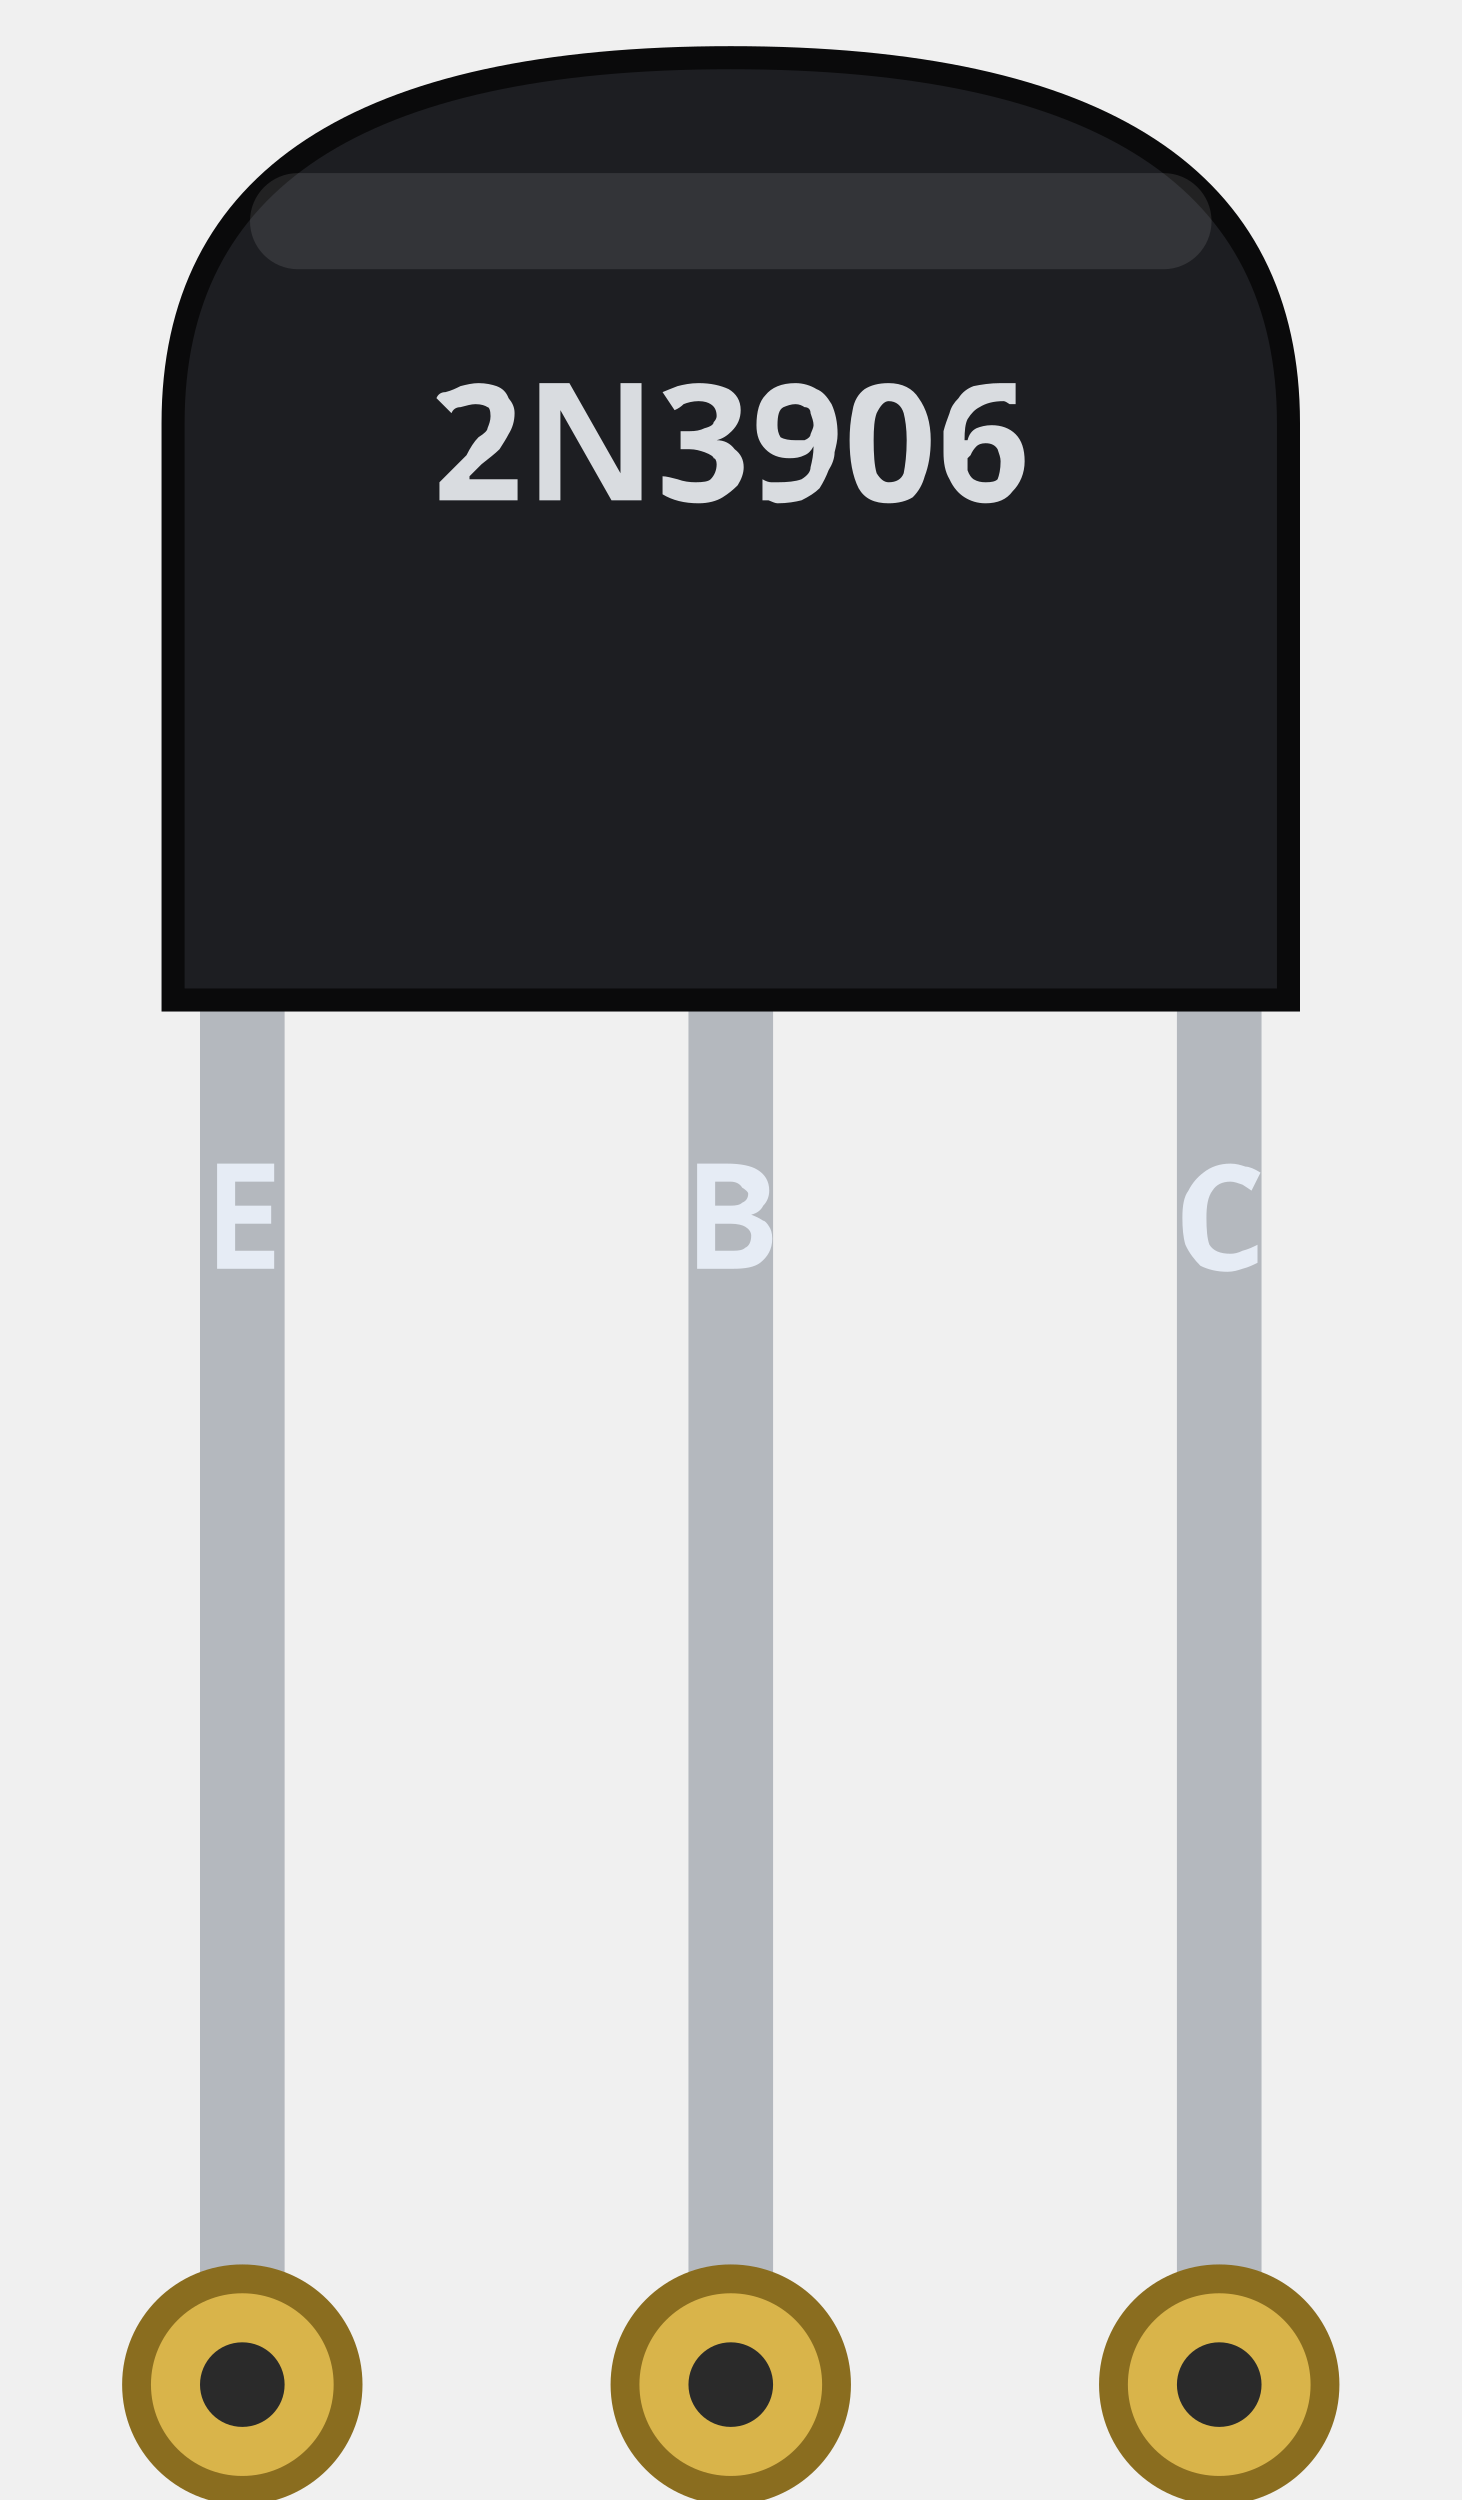
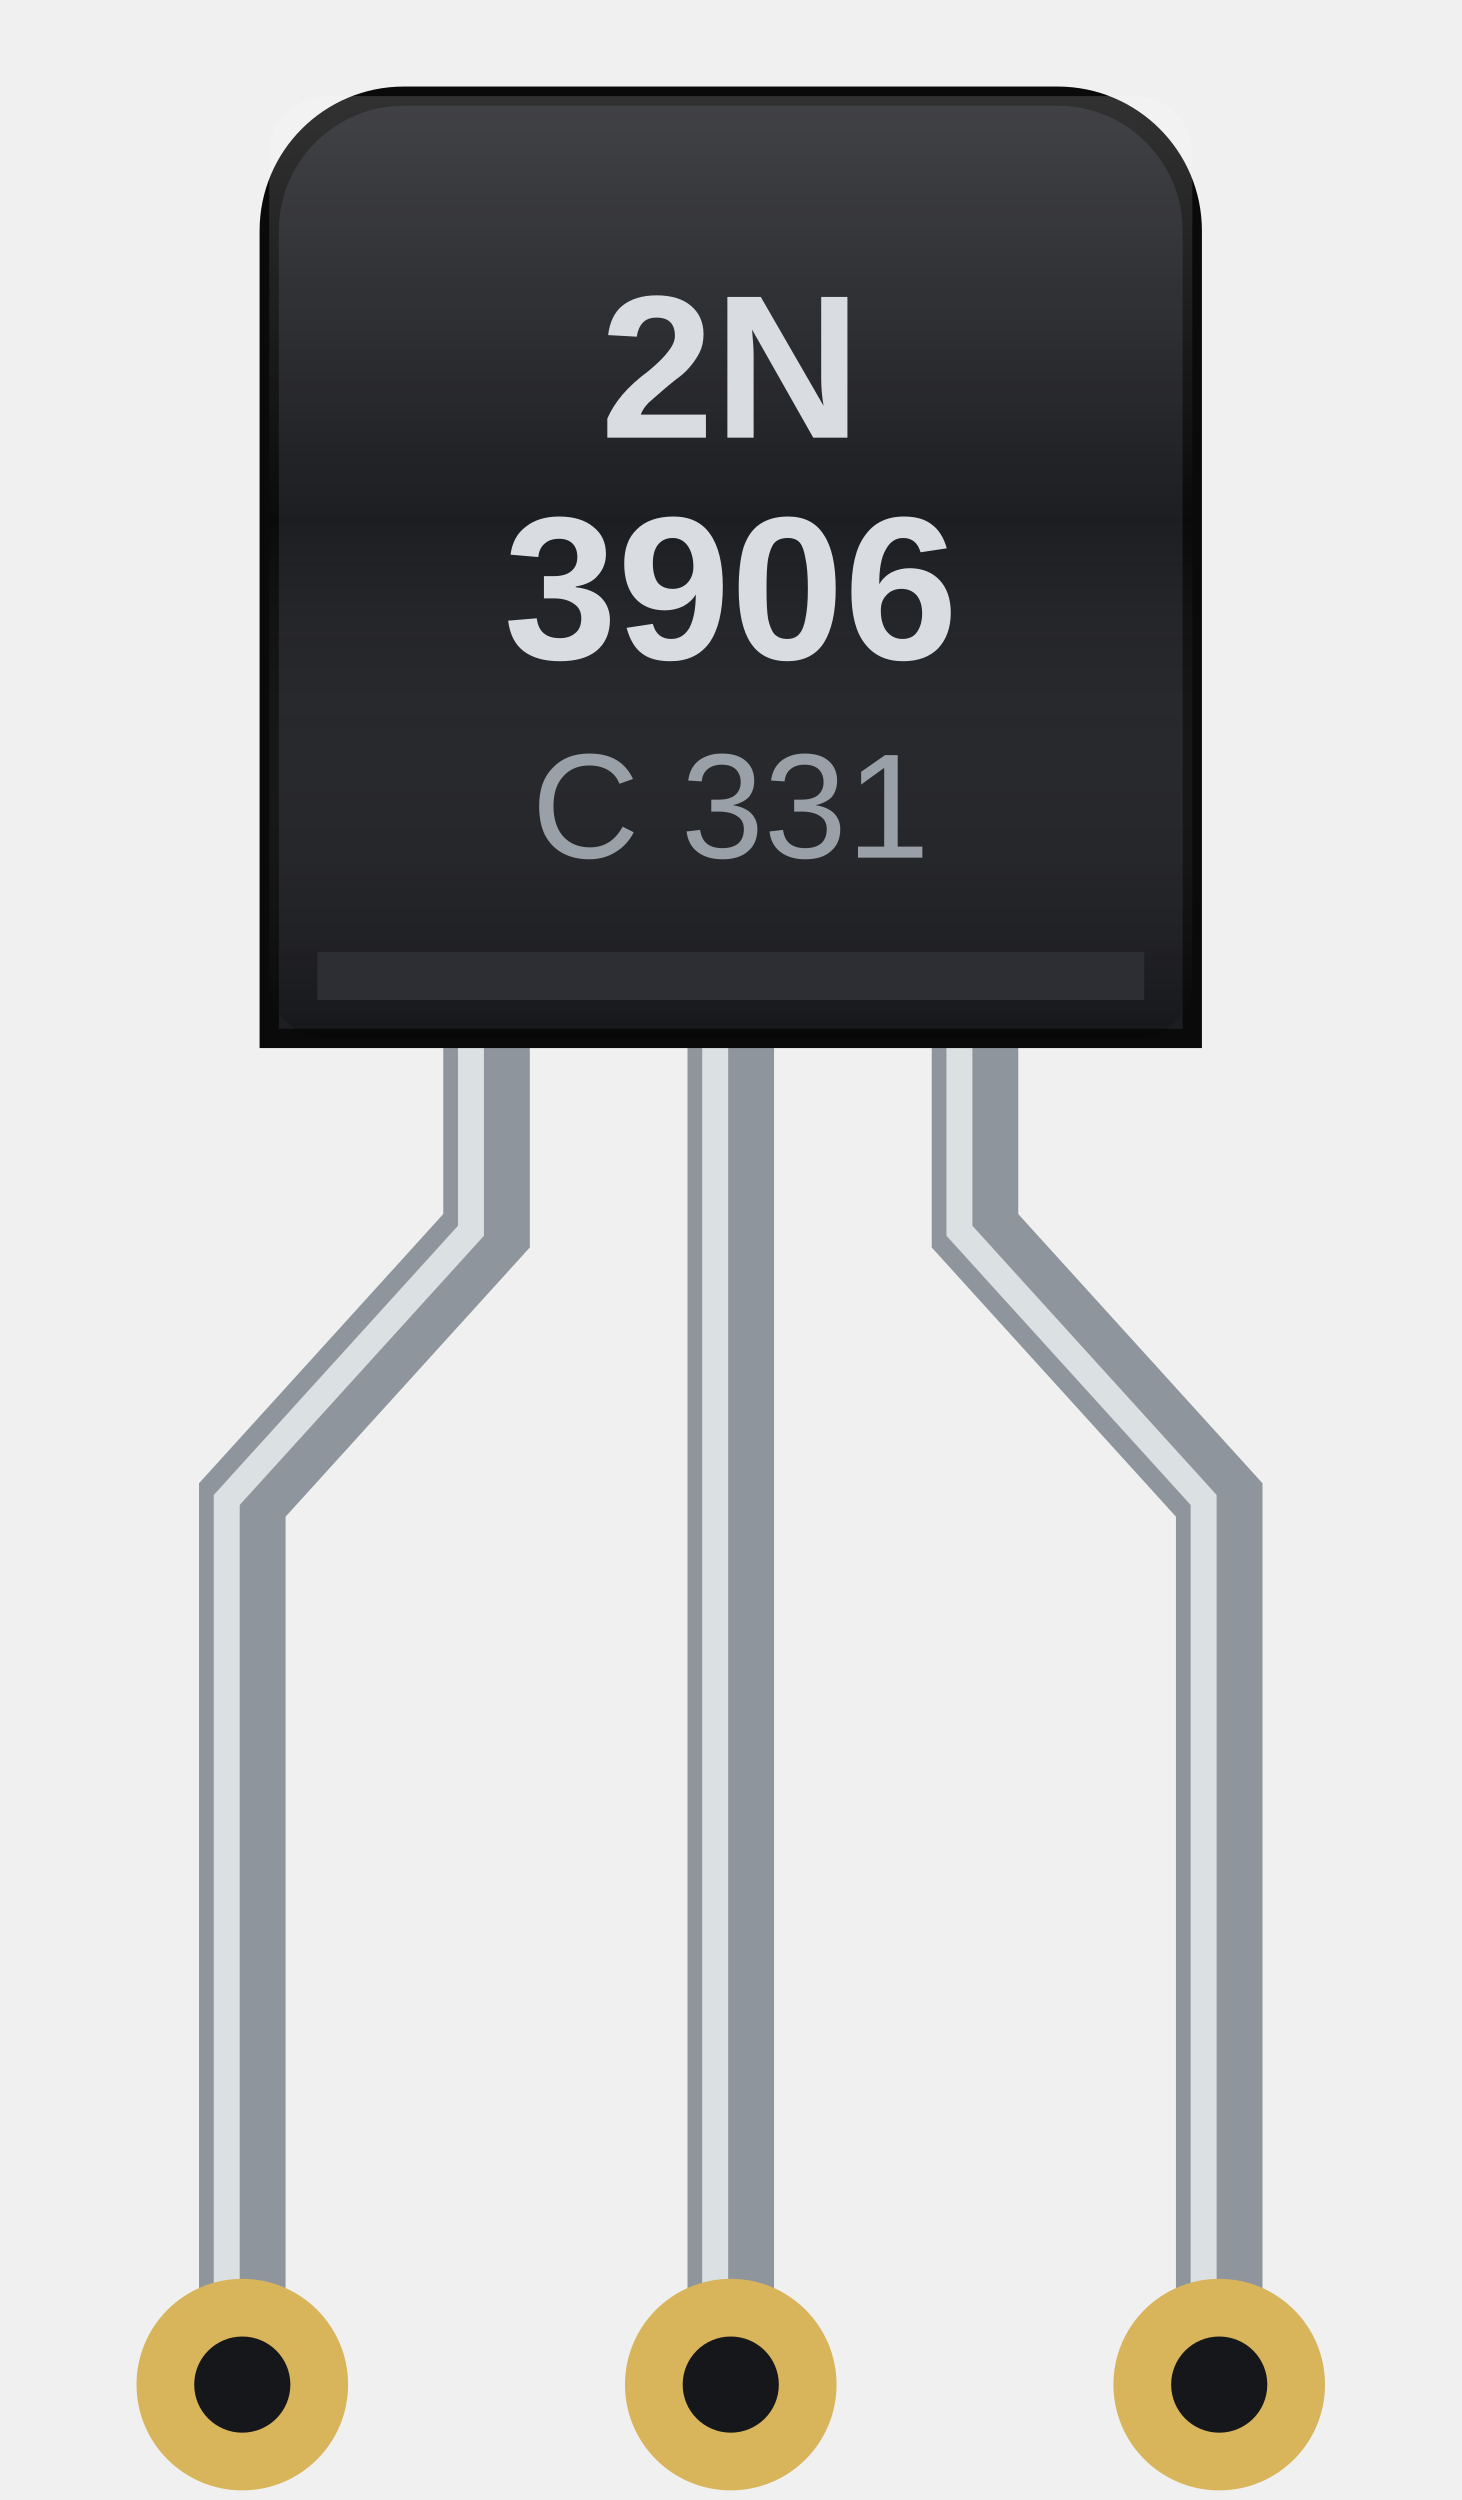
- <svg xmlns="http://www.w3.org/2000/svg" version="1.1" width="7.6mm" height="13.0mm" viewBox="0 0 7.6 13.0">
-   <rect x="1.04" y="5.00" width="0.44" height="7.40" fill="#b4b8be" />
-   <rect x="3.58" y="5.00" width="0.44" height="7.40" fill="#b4b8be" />
-   <rect x="6.12" y="5.00" width="0.44" height="7.40" fill="#b4b8be" />
-   <path d="M0.9 5.2 V2.2 Q0.9 0.3 3.8 0.3 Q6.7 0.3 6.7 2.2 V5.2 Z" fill="#1d1e22" stroke="#0a0a0b" stroke-width="0.12" />
-   <rect x="1.3" y="0.9" width="5.0" height="0.5" rx="0.25" fill="#ffffff" opacity="0.1" />
-   <text x="3.80" y="2.60" fill="#d9dce0" font-size="0.85px" text-anchor="middle" font-family="Verdana" font-weight="bold">2N3906</text>
-   <text x="3.80" y="3.70" fill="#d9dce0" font-size="0.85px" text-anchor="middle" font-family="Verdana" font-weight="bold" />
-   <text x="1.26" y="6.60" fill="#e6ecf5" font-size="0.75px" text-anchor="middle" font-family="Verdana" font-weight="bold">E</text>
-   <circle cx="1.26" cy="12.40" r="0.55" fill="#d9b44a" stroke="#8a6d1f" stroke-width="0.15" />
-   <circle cx="1.26" cy="12.40" r="0.22" fill="#2a2a2a" />
-   <text x="3.80" y="6.60" fill="#e6ecf5" font-size="0.75px" text-anchor="middle" font-family="Verdana" font-weight="bold">B</text>
-   <circle cx="3.80" cy="12.40" r="0.55" fill="#d9b44a" stroke="#8a6d1f" stroke-width="0.15" />
-   <circle cx="3.80" cy="12.40" r="0.22" fill="#2a2a2a" />
-   <text x="6.34" y="6.60" fill="#e6ecf5" font-size="0.75px" text-anchor="middle" font-family="Verdana" font-weight="bold">C</text>
-   <circle cx="6.34" cy="12.40" r="0.55" fill="#d9b44a" stroke="#8a6d1f" stroke-width="0.15" />
-   <circle cx="6.34" cy="12.40" r="0.22" fill="#2a2a2a" />
+ <svg xmlns="http://www.w3.org/2000/svg" version="1.1" width="28.724px" height="49.134px" viewBox="0 0 28.724 49.134">
+   <defs>
+     <linearGradient id="luz" x1="0" y1="0" x2="0" y2="1">
+       <stop offset="0" stop-color="#ffffff" stop-opacity="0.16" />
+       <stop offset="0.45" stop-color="#ffffff" stop-opacity="0" />
+       <stop offset="1" stop-color="#000000" stop-opacity="0.22" />
+     </linearGradient>
+     <linearGradient id="metal" x1="0" y1="0" x2="0" y2="1">
+       <stop offset="0" stop-color="#f4f6f8" />
+       <stop offset="0.5" stop-color="#b9bfc6" />
+       <stop offset="1" stop-color="#868d95" />
+     </linearGradient>
+     <linearGradient id="metal-h" x1="0" y1="0" x2="1" y2="0">
+       <stop offset="0" stop-color="#8a9199" />
+       <stop offset="0.35" stop-color="#eef1f4" />
+       <stop offset="0.7" stop-color="#b3b9c0" />
+       <stop offset="1" stop-color="#7c838b" />
+     </linearGradient>
+     <radialGradient id="lata" cx="0.4" cy="0.38" r="0.66">
+       <stop offset="0" stop-color="#f6f8fa" />
+       <stop offset="0.6" stop-color="#c3c9cf" />
+       <stop offset="1" stop-color="#8c939b" />
+     </radialGradient>
+     <linearGradient id="plastico" x1="0" y1="0" x2="0" y2="1">
+       <stop offset="0" stop-color="#3a3c40" />
+       <stop offset="1" stop-color="#16171a" />
+     </linearGradient>
+     <linearGradient id="ouro" x1="0" y1="0" x2="0" y2="1">
+       <stop offset="0" stop-color="#f4dc8c" />
+       <stop offset="1" stop-color="#b88a2c" />
+     </linearGradient>
+     <linearGradient id="niquel" x1="0" y1="0" x2="0" y2="1">
+       <stop offset="0" stop-color="#e9ecef" />
+       <stop offset="0.5" stop-color="#c2c7cd" />
+       <stop offset="1" stop-color="#959ba2" />
+     </linearGradient>
+   </defs>
+   <path d="M9.562 19.654 L9.562 24.189 L4.762 29.48 L4.762 46.866" fill="none" stroke="#8e959c" stroke-width="1.701" stroke-linecap="butt" />
+   <path d="M9.256 19.654 L9.256 24.189 L4.456 29.48 L4.456 46.866" fill="none" stroke="#e9edf0" stroke-width="0.51" stroke-linecap="butt" stroke-opacity="0.85" />
+   <path d="M14.362 19.654 L14.362 24.189 L14.362 29.48 L14.362 46.866" fill="none" stroke="#8e959c" stroke-width="1.701" stroke-linecap="butt" />
+   <path d="M14.056 19.654 L14.056 24.189 L14.056 29.48 L14.056 46.866" fill="none" stroke="#e9edf0" stroke-width="0.51" stroke-linecap="butt" stroke-opacity="0.85" />
+   <path d="M19.162 19.654 L19.162 24.189 L23.962 29.48 L23.962 46.866" fill="none" stroke="#8e959c" stroke-width="1.701" stroke-linecap="butt" />
+   <path d="M18.856 19.654 L18.856 24.189 L23.656 29.48 L23.656 46.866" fill="none" stroke="#e9edf0" stroke-width="0.51" stroke-linecap="butt" stroke-opacity="0.85" />
+   <path d="M5.291 20.409 L5.291 4.535 A2.646 2.646 0 0 1 7.937 1.89 L20.787 1.89 A2.646 2.646 0 0 1 23.433 4.535 L23.433 20.409 Z" fill="#1d1e22" stroke="#0a0a0b" stroke-width="0.378" />
+   <rect x="5.291" y="1.89" width="18.142" height="18.52" rx="1.134" fill="url(#luz)" />
+   <rect x="6.236" y="18.709" width="16.252" height="0.945" fill="#2c2e33" />
+   <text transform="translate(14.362 6.992) rotate(0)" x="0" y="1.606" font-family="Arial" font-weight="bold" font-size="4.016" fill="#d9dce0" text-anchor="middle">2N</text>
+   <text transform="translate(14.362 11.339) rotate(0)" x="0" y="1.606" font-family="Arial" font-weight="bold" font-size="4.016" fill="#d9dce0" text-anchor="middle">3906</text>
+   <text transform="translate(14.362 15.685) rotate(0)" x="0" y="1.172" font-family="Arial" font-weight="normal" font-size="2.929" fill="#9aa0a8" text-anchor="middle">C 331</text>
+   <circle cx="4.762" cy="46.866" r="2.079" fill="#d8b45a" />
+   <circle cx="4.762" cy="46.866" r="0.945" fill="#15171b" />
+   <circle cx="14.362" cy="46.866" r="2.079" fill="#d8b45a" />
+   <circle cx="14.362" cy="46.866" r="0.945" fill="#15171b" />
+   <circle cx="23.962" cy="46.866" r="2.079" fill="#d8b45a" />
+   <circle cx="23.962" cy="46.866" r="0.945" fill="#15171b" />
</svg>
